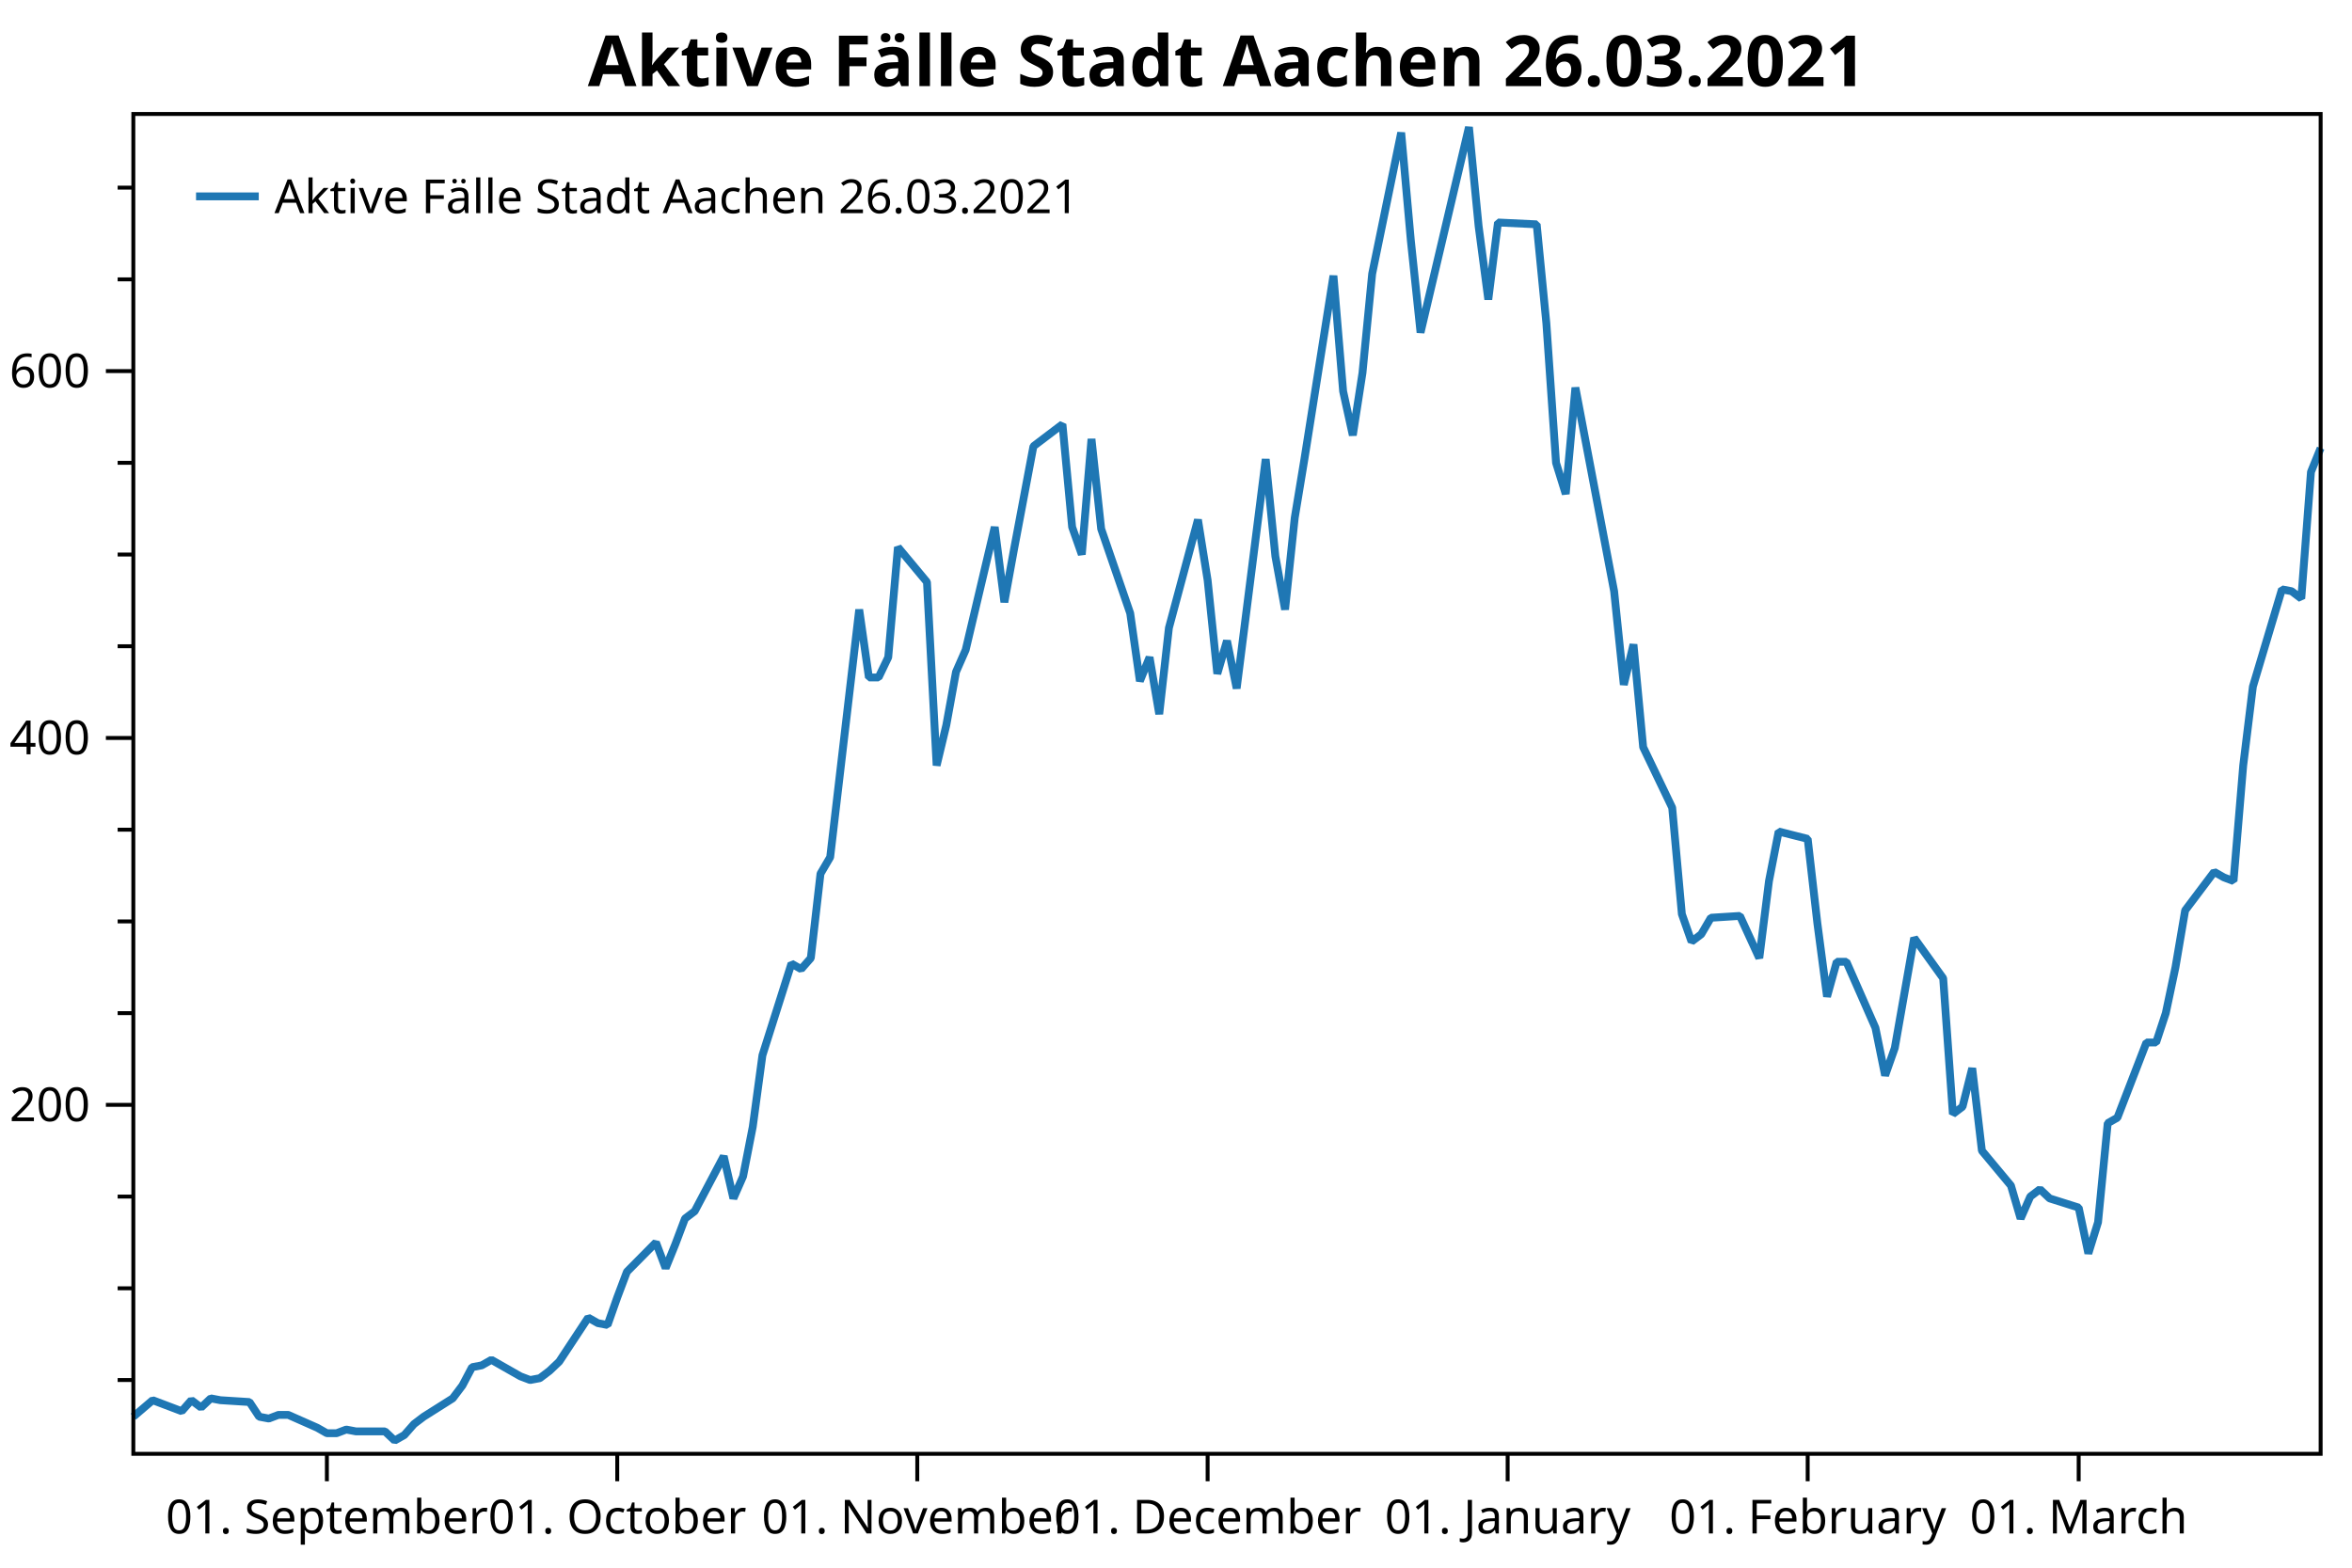
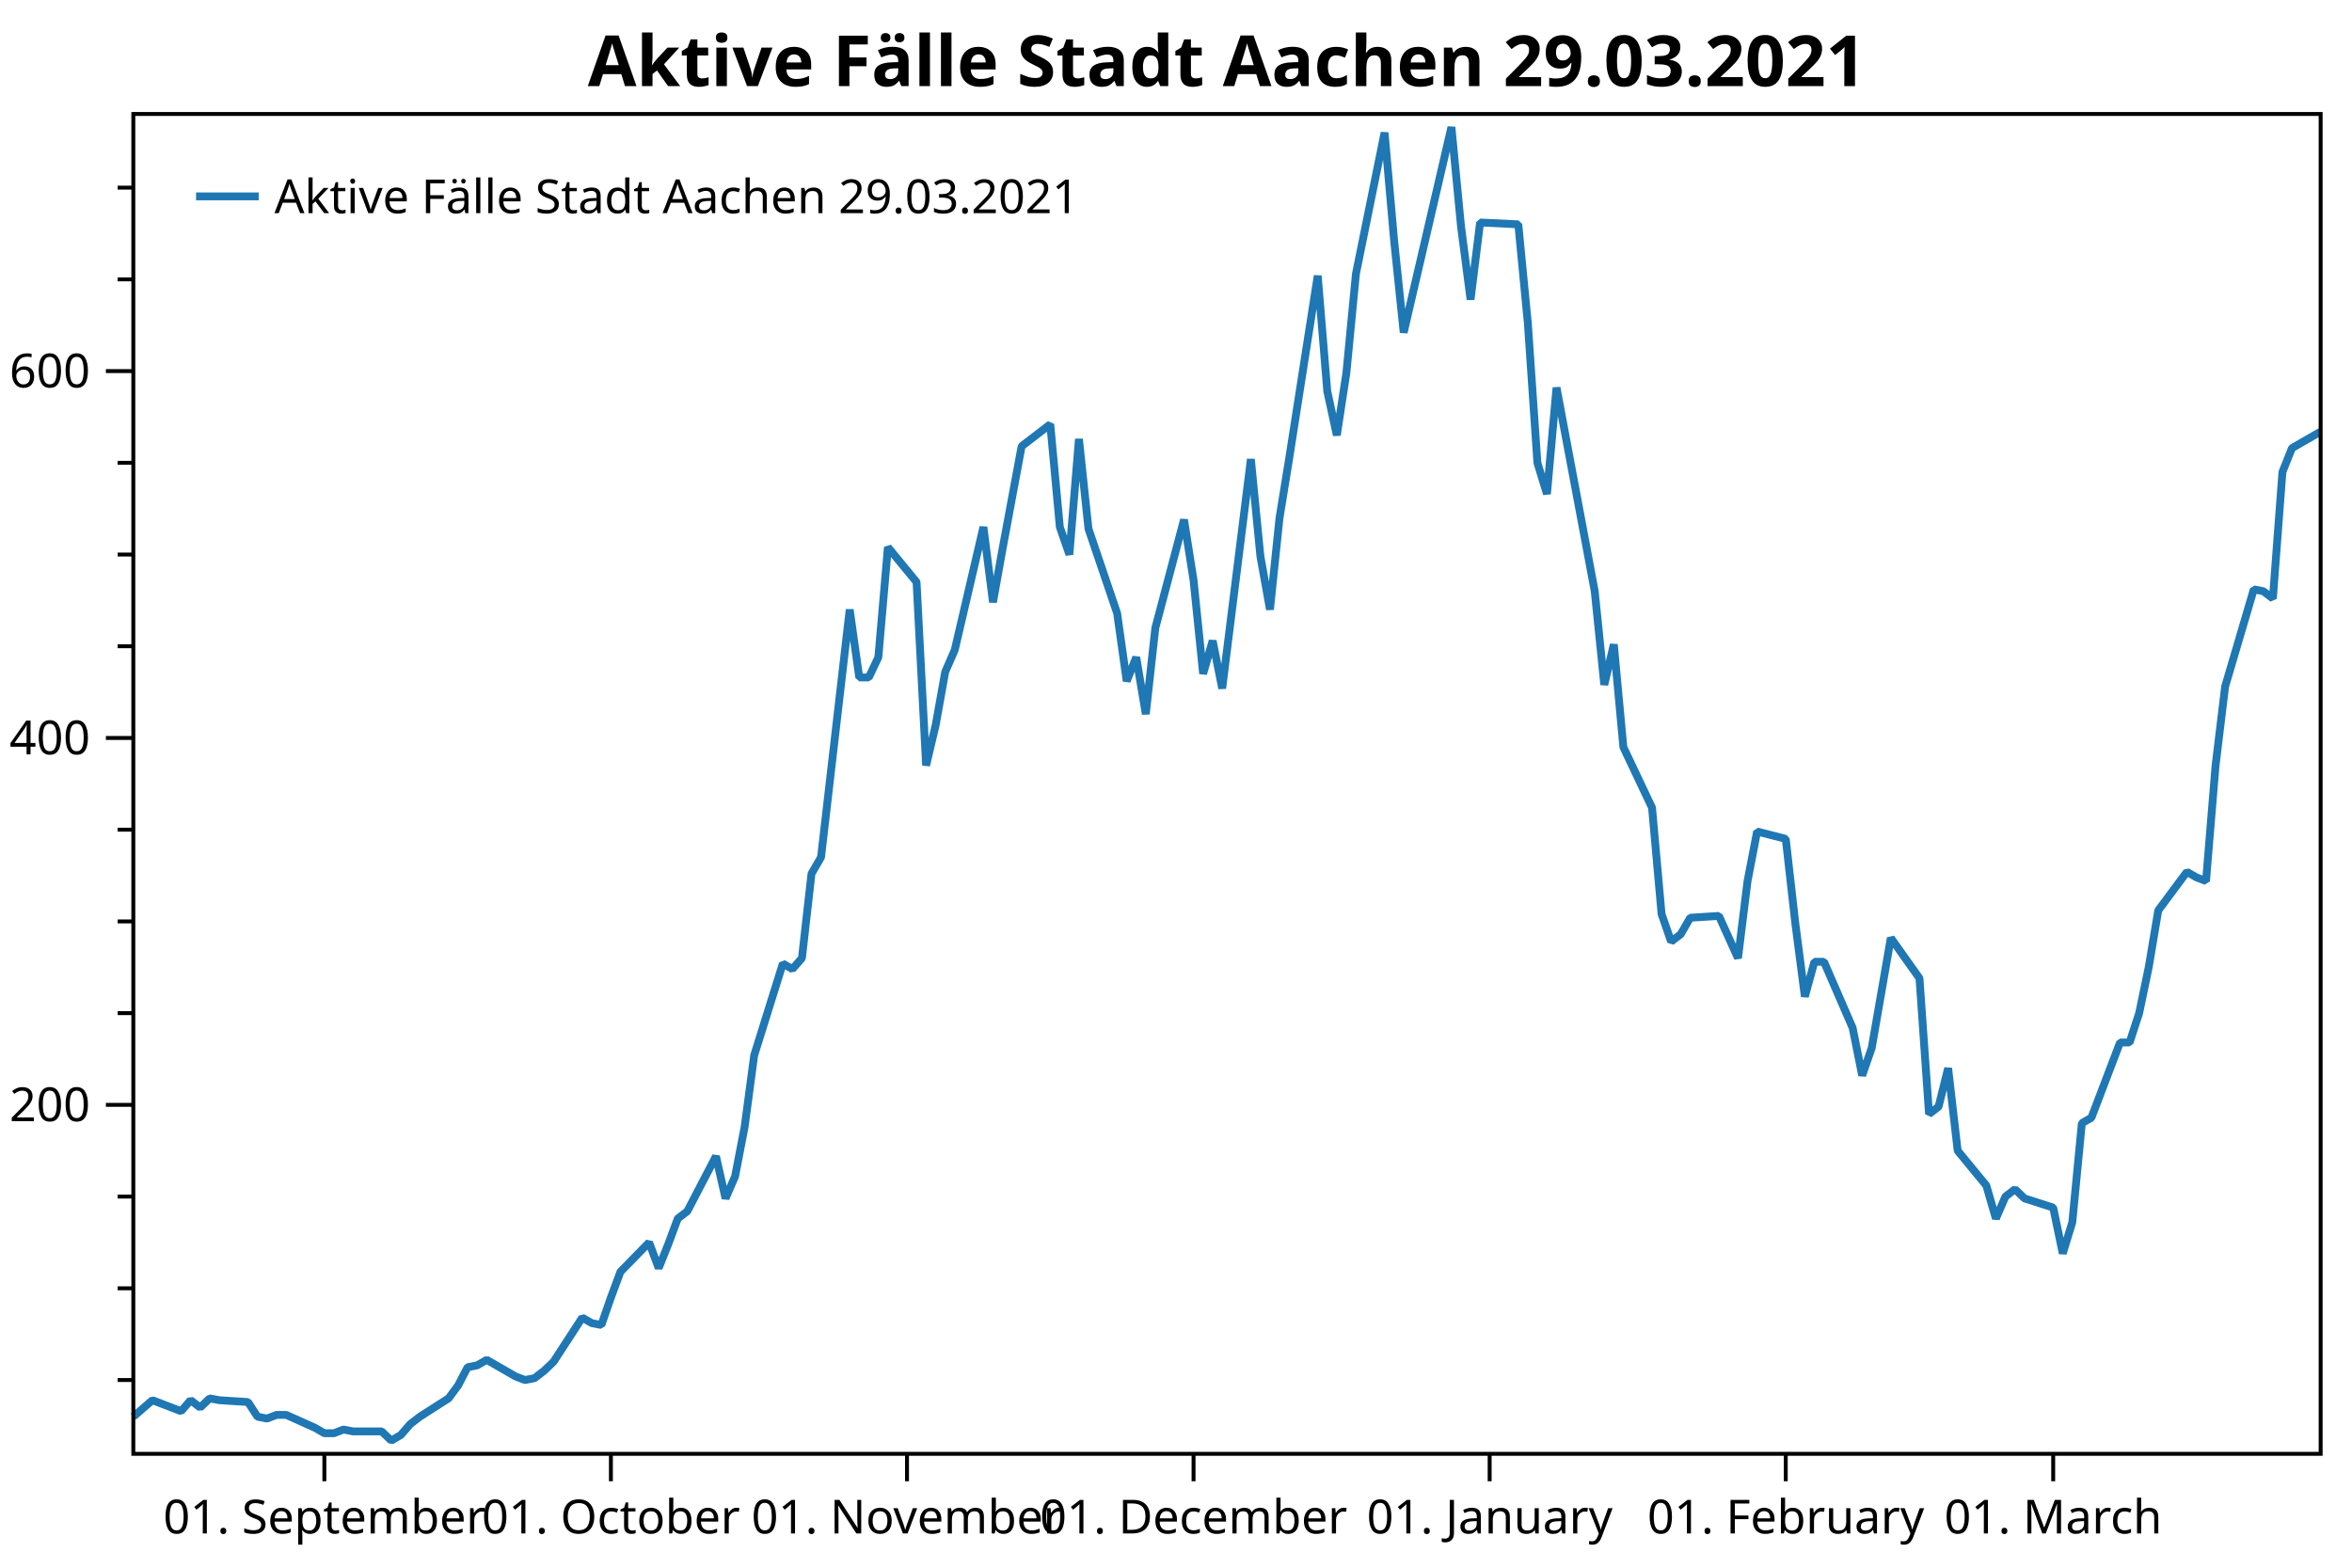
<svg xmlns="http://www.w3.org/2000/svg" width="600" height="400" version="1.1">
  <rect x="0" y="0" width="600" height="400" style="fill:rgb(255,255,255);stroke:none;" />
  <polyline points="34.012,352.116 30.012,352.116" style="fill:none;stroke:black;stroke-width:1" />
  <polyline points="34.012,328.713 30.012,328.713" style="fill:none;stroke:black;stroke-width:1" />
  <polyline points="34.012,305.31 30.012,305.31" style="fill:none;stroke:black;stroke-width:1" />
  <polyline points="34.012,258.504 30.012,258.504" style="fill:none;stroke:black;stroke-width:1" />
  <polyline points="34.012,235.101 30.012,235.101" style="fill:none;stroke:black;stroke-width:1" />
  <polyline points="34.012,211.698 30.012,211.698" style="fill:none;stroke:black;stroke-width:1" />
  <polyline points="34.012,164.892 30.012,164.892" style="fill:none;stroke:black;stroke-width:1" />
  <polyline points="34.012,141.489 30.012,141.489" style="fill:none;stroke:black;stroke-width:1" />
  <polyline points="34.012,118.086 30.012,118.086" style="fill:none;stroke:black;stroke-width:1" />
  <polyline points="34.012,71.28 30.012,71.28" style="fill:none;stroke:black;stroke-width:1" />
  <polyline points="34.012,47.877 30.012,47.877" style="fill:none;stroke:black;stroke-width:1" />
  <text dominant-baseline="middle" text-anchor="end" transform="translate(23.012,281.9071)" font-family="Segoe UI" font-size="12" font-weight="400" fill="black">200</text>
  <text dominant-baseline="middle" text-anchor="end" transform="translate(23.012,188.295)" font-family="Segoe UI" font-size="12" font-weight="400" fill="black">400</text>
  <text dominant-baseline="middle" text-anchor="end" transform="translate(23.012,94.6829)" font-family="Segoe UI" font-size="12" font-weight="400" fill="black">600</text>
  <polyline points="34.012,281.907 27.012,281.907" style="fill:none;stroke:black;stroke-width:1" />
  <polyline points="34.012,188.295 27.012,188.295" style="fill:none;stroke:black;stroke-width:1" />
  <polyline points="34.012,94.683 27.012,94.683" style="fill:none;stroke:black;stroke-width:1" />
-   <text dominant-baseline="hanging" text-anchor="middle" transform="translate(83.3915,381.947)" font-family="Segoe UI" font-size="12" font-weight="400" fill="black">01. September</text>
-   <text dominant-baseline="hanging" text-anchor="middle" transform="translate(157.4607,381.947)" font-family="Segoe UI" font-size="12" font-weight="400" fill="black">01. October</text>
-   <text dominant-baseline="hanging" text-anchor="middle" transform="translate(233.9988,381.947)" font-family="Segoe UI" font-size="12" font-weight="400" fill="black">01. November</text>
-   <text dominant-baseline="hanging" text-anchor="middle" transform="translate(308.0681,381.947)" font-family="Segoe UI" font-size="12" font-weight="400" fill="black">01. December</text>
-   <text dominant-baseline="hanging" text-anchor="middle" transform="translate(384.6062,381.947)" font-family="Segoe UI" font-size="12" font-weight="400" fill="black">01. January</text>
-   <text dominant-baseline="hanging" text-anchor="middle" transform="translate(461.1444,381.947)" font-family="Segoe UI" font-size="12" font-weight="400" fill="black">01. February</text>
-   <text dominant-baseline="hanging" text-anchor="middle" transform="translate(530.2757,381.947)" font-family="Segoe UI" font-size="12" font-weight="400" fill="black">01. March</text>
-   <polyline points="83.391,370.947 83.391,377.947" style="fill:none;stroke:black;stroke-width:1" />
-   <polyline points="157.461,370.947 157.461,377.947" style="fill:none;stroke:black;stroke-width:1" />
-   <polyline points="233.999,370.947 233.999,377.947" style="fill:none;stroke:black;stroke-width:1" />
-   <polyline points="308.068,370.947 308.068,377.947" style="fill:none;stroke:black;stroke-width:1" />
-   <polyline points="384.606,370.947 384.606,377.947" style="fill:none;stroke:black;stroke-width:1" />
-   <polyline points="461.144,370.947 461.144,377.947" style="fill:none;stroke:black;stroke-width:1" />
-   <polyline points="530.276,370.947 530.276,377.947" style="fill:none;stroke:black;stroke-width:1" />
-   <polyline points="34.012,361.477 38.95,357.265 46.357,360.073 48.826,357.265 51.295,359.137 53.764,356.797 56.233,357.265 63.64,357.733 66.109,361.477 68.578,361.945 71.047,361.009 73.516,361.009 80.922,364.286 83.391,365.69 85.86,365.69 88.329,364.754 90.798,365.222 98.205,365.222 100.674,367.562 103.143,366.158 105.612,363.35 108.081,361.477 115.488,356.797 117.957,353.52 120.426,348.84 122.895,348.372 125.364,346.967 132.771,351.18 135.24,352.116 137.709,351.648 140.178,349.776 142.647,347.436 150.054,336.202 152.523,337.606 154.992,338.074 157.461,331.053 159.93,324.501 167.337,317.012 169.805,323.565 172.274,317.48 174.744,310.927 177.213,309.055 184.619,295.013 187.088,305.778 189.557,300.161 192.026,287.524 194.495,269.269 201.902,245.866 204.371,247.271 206.84,244.462 209.309,222.931 211.778,218.719 219.185,155.531 221.654,172.849 224.123,172.849 226.592,167.7 229.061,139.617 236.468,148.51 238.937,195.316 241.406,185.019 243.875,171.445 246.344,165.828 253.751,134.468 256.22,153.659 258.689,140.085 263.627,113.873 271.034,108.257 273.502,134.468 275.971,141.489 278.44,112.001 280.909,134.936 288.316,156.467 290.785,173.785 293.254,167.7 295.723,182.21 298.192,160.211 305.599,132.596 308.068,148.042 310.537,171.913 313.006,163.488 315.475,175.657 322.882,117.15 325.351,141.957 327.82,155.531 330.289,132.128 332.758,117.15 340.165,70.344 342.634,99.832 345.103,111.065 347.572,95.151 350.041,69.876 357.447,33.835 359.916,61.451 362.385,84.854 374.73,32.431 377.199,57.706 379.668,76.428 382.137,56.77 392.013,57.238 394.482,82.513 396.951,118.086 399.42,126.043 401.889,98.895 411.765,150.85 414.234,174.721 416.703,164.424 419.172,190.635 426.579,206.081 429.048,233.229 431.517,240.25 433.986,238.377 436.455,234.165 443.862,233.697 448.8,244.462 451.269,224.804 453.738,212.166 461.144,214.038 463.613,235.569 466.082,254.292 468.551,245.398 471.02,245.398 478.427,262.248 480.896,274.418 483.365,267.397 485.834,253.355 488.303,239.314 495.71,249.611 498.179,284.247 500.648,282.375 503.117,272.546 505.586,293.609 512.993,302.502 515.462,310.927 517.931,305.31 520.4,303.438 522.869,305.778 530.276,308.118 532.745,319.82 535.214,311.863 537.683,286.588 540.152,285.183 547.558,265.993 550.028,265.993 552.496,258.504 554.965,246.803 557.434,232.293 564.841,222.463 567.31,223.868 569.779,224.804 572.248,195.316 574.717,175.189 582.124,150.382 584.593,150.85 587.062,152.722 589.531,120.426 592,114.341" style="fill:none;stroke:rgb(31,119,180);stroke-width:2;stroke-linejoin:bevel" />
-   <text dominant-baseline="hanging" text-anchor="middle" transform="translate(313.006,8)" font-family="Segoe UI" font-size="18" font-weight="700" fill="black">Aktive Fälle Stadt Aachen 26.03.2021</text>
+   <text dominant-baseline="hanging" text-anchor="middle" transform="translate(82.7446,381.947)" font-family="Segoe UI" font-size="12" font-weight="400" fill="black">01. September</text>
+   <text dominant-baseline="hanging" text-anchor="middle" transform="translate(155.8434,381.947)" font-family="Segoe UI" font-size="12" font-weight="400" fill="black">01. October</text>
+   <text dominant-baseline="hanging" text-anchor="middle" transform="translate(231.3789,381.947)" font-family="Segoe UI" font-size="12" font-weight="400" fill="black">01. November</text>
+   <text dominant-baseline="hanging" text-anchor="middle" transform="translate(304.4778,381.947)" font-family="Segoe UI" font-size="12" font-weight="400" fill="black">01. December</text>
+   <text dominant-baseline="hanging" text-anchor="middle" transform="translate(380.0133,381.947)" font-family="Segoe UI" font-size="12" font-weight="400" fill="black">01. January</text>
+   <text dominant-baseline="hanging" text-anchor="middle" transform="translate(455.5488,381.947)" font-family="Segoe UI" font-size="12" font-weight="400" fill="black">01. February</text>
+   <text dominant-baseline="hanging" text-anchor="middle" transform="translate(523.7744,381.947)" font-family="Segoe UI" font-size="12" font-weight="400" fill="black">01. March</text>
+   <polyline points="82.745,370.947 82.745,377.947" style="fill:none;stroke:black;stroke-width:1" />
+   <polyline points="155.843,370.947 155.843,377.947" style="fill:none;stroke:black;stroke-width:1" />
+   <polyline points="231.379,370.947 231.379,377.947" style="fill:none;stroke:black;stroke-width:1" />
+   <polyline points="304.478,370.947 304.478,377.947" style="fill:none;stroke:black;stroke-width:1" />
+   <polyline points="380.013,370.947 380.013,377.947" style="fill:none;stroke:black;stroke-width:1" />
+   <polyline points="455.549,370.947 455.549,377.947" style="fill:none;stroke:black;stroke-width:1" />
+   <polyline points="523.774,370.947 523.774,377.947" style="fill:none;stroke:black;stroke-width:1" />
+   <polyline points="34.012,361.477 38.885,357.265 46.195,360.073 48.632,357.265 51.068,359.137 53.505,356.797 55.942,357.265 63.252,357.733 65.688,361.477 68.125,361.945 70.561,361.009 72.998,361.009 80.308,364.286 82.745,365.69 85.181,365.69 87.618,364.754 90.055,365.222 97.364,365.222 99.801,367.562 102.238,366.158 104.674,363.35 107.111,361.477 114.421,356.797 116.857,353.52 119.294,348.84 121.731,348.372 124.167,346.967 131.477,351.18 133.914,352.116 136.35,351.648 138.787,349.776 141.224,347.436 148.534,336.202 150.97,337.606 153.407,338.074 155.843,331.053 158.28,324.501 165.59,317.012 168.027,323.565 170.463,317.48 172.9,310.927 175.337,309.055 182.646,295.013 185.083,305.778 187.52,300.161 189.956,287.524 192.393,269.269 199.703,245.866 202.139,247.271 204.576,244.462 207.013,222.931 209.449,218.719 216.759,155.531 219.196,172.849 221.632,172.849 224.069,167.7 226.506,139.617 233.816,148.51 236.252,195.316 238.689,185.019 241.125,171.445 243.562,165.828 250.872,134.468 253.309,153.659 255.745,140.085 260.618,113.873 267.928,108.257 270.365,134.468 272.802,141.489 275.238,112.001 277.675,134.936 284.985,156.467 287.421,173.785 289.858,167.7 292.295,182.21 294.731,160.211 302.041,132.596 304.478,148.042 306.914,171.913 309.351,163.488 311.788,175.657 319.098,117.15 321.534,141.957 323.971,155.531 326.408,132.128 328.844,117.15 336.154,70.344 338.591,99.832 341.027,111.065 343.464,95.151 345.901,69.876 353.21,33.835 355.647,61.451 358.084,84.854 370.267,32.431 372.703,57.706 375.14,76.428 377.577,56.77 387.323,57.238 389.76,82.513 392.196,118.086 394.633,126.043 397.07,98.895 406.816,150.85 409.253,174.721 411.69,164.424 414.126,190.635 421.436,206.081 423.873,233.229 426.309,240.25 428.746,238.377 431.183,234.165 438.492,233.697 443.366,244.462 445.802,224.804 448.239,212.166 455.549,214.038 457.985,235.569 460.422,254.292 462.859,245.398 465.295,245.398 472.605,262.248 475.042,274.418 477.478,267.397 479.915,253.355 482.352,239.314 489.662,249.611 492.098,284.247 494.535,282.375 496.971,272.546 499.408,293.609 506.718,302.502 509.155,310.927 511.591,305.31 514.028,303.438 516.465,305.778 523.774,308.118 526.211,319.82 528.648,311.863 531.084,286.588 533.521,285.183 540.831,265.993 543.267,265.993 545.704,258.504 548.141,246.803 550.577,232.293 557.887,222.463 560.324,223.868 562.76,224.804 565.197,195.316 567.634,175.189 574.944,150.382 577.38,150.85 579.817,152.722 582.254,120.426 584.69,114.341 592,110.129" style="fill:none;stroke:rgb(31,119,180);stroke-width:2;stroke-linejoin:bevel" />
+   <text dominant-baseline="hanging" text-anchor="middle" transform="translate(313.006,8)" font-family="Segoe UI" font-size="18" font-weight="700" fill="black">Aktive Fälle Stadt Aachen 29.03.2021</text>
  <polygon points="34.012,29.079 592,29.079 592,370.947 34.012,370.947" style="fill:none;stroke:black;stroke-width:1" />
  <polygon points="42.012,37.08 228.483,37.08 228.483,63.133 42.012,63.133" style="fill:none;stroke:none;" />
-   <text dominant-baseline="hanging" text-anchor="start" transform="translate(70.012,45.0795)" font-family="Segoe UI" font-size="12" font-weight="400" fill="black">Aktive Fälle Stadt Aachen 26.03.2021</text>
+   <text dominant-baseline="hanging" text-anchor="start" transform="translate(70.012,45.0795)" font-family="Segoe UI" font-size="12" font-weight="400" fill="black">Aktive Fälle Stadt Aachen 29.03.2021</text>
  <polyline points="50.012,50.106 66.012,50.106" style="fill:none;stroke:rgb(31,119,180);stroke-width:2" />
</svg>
